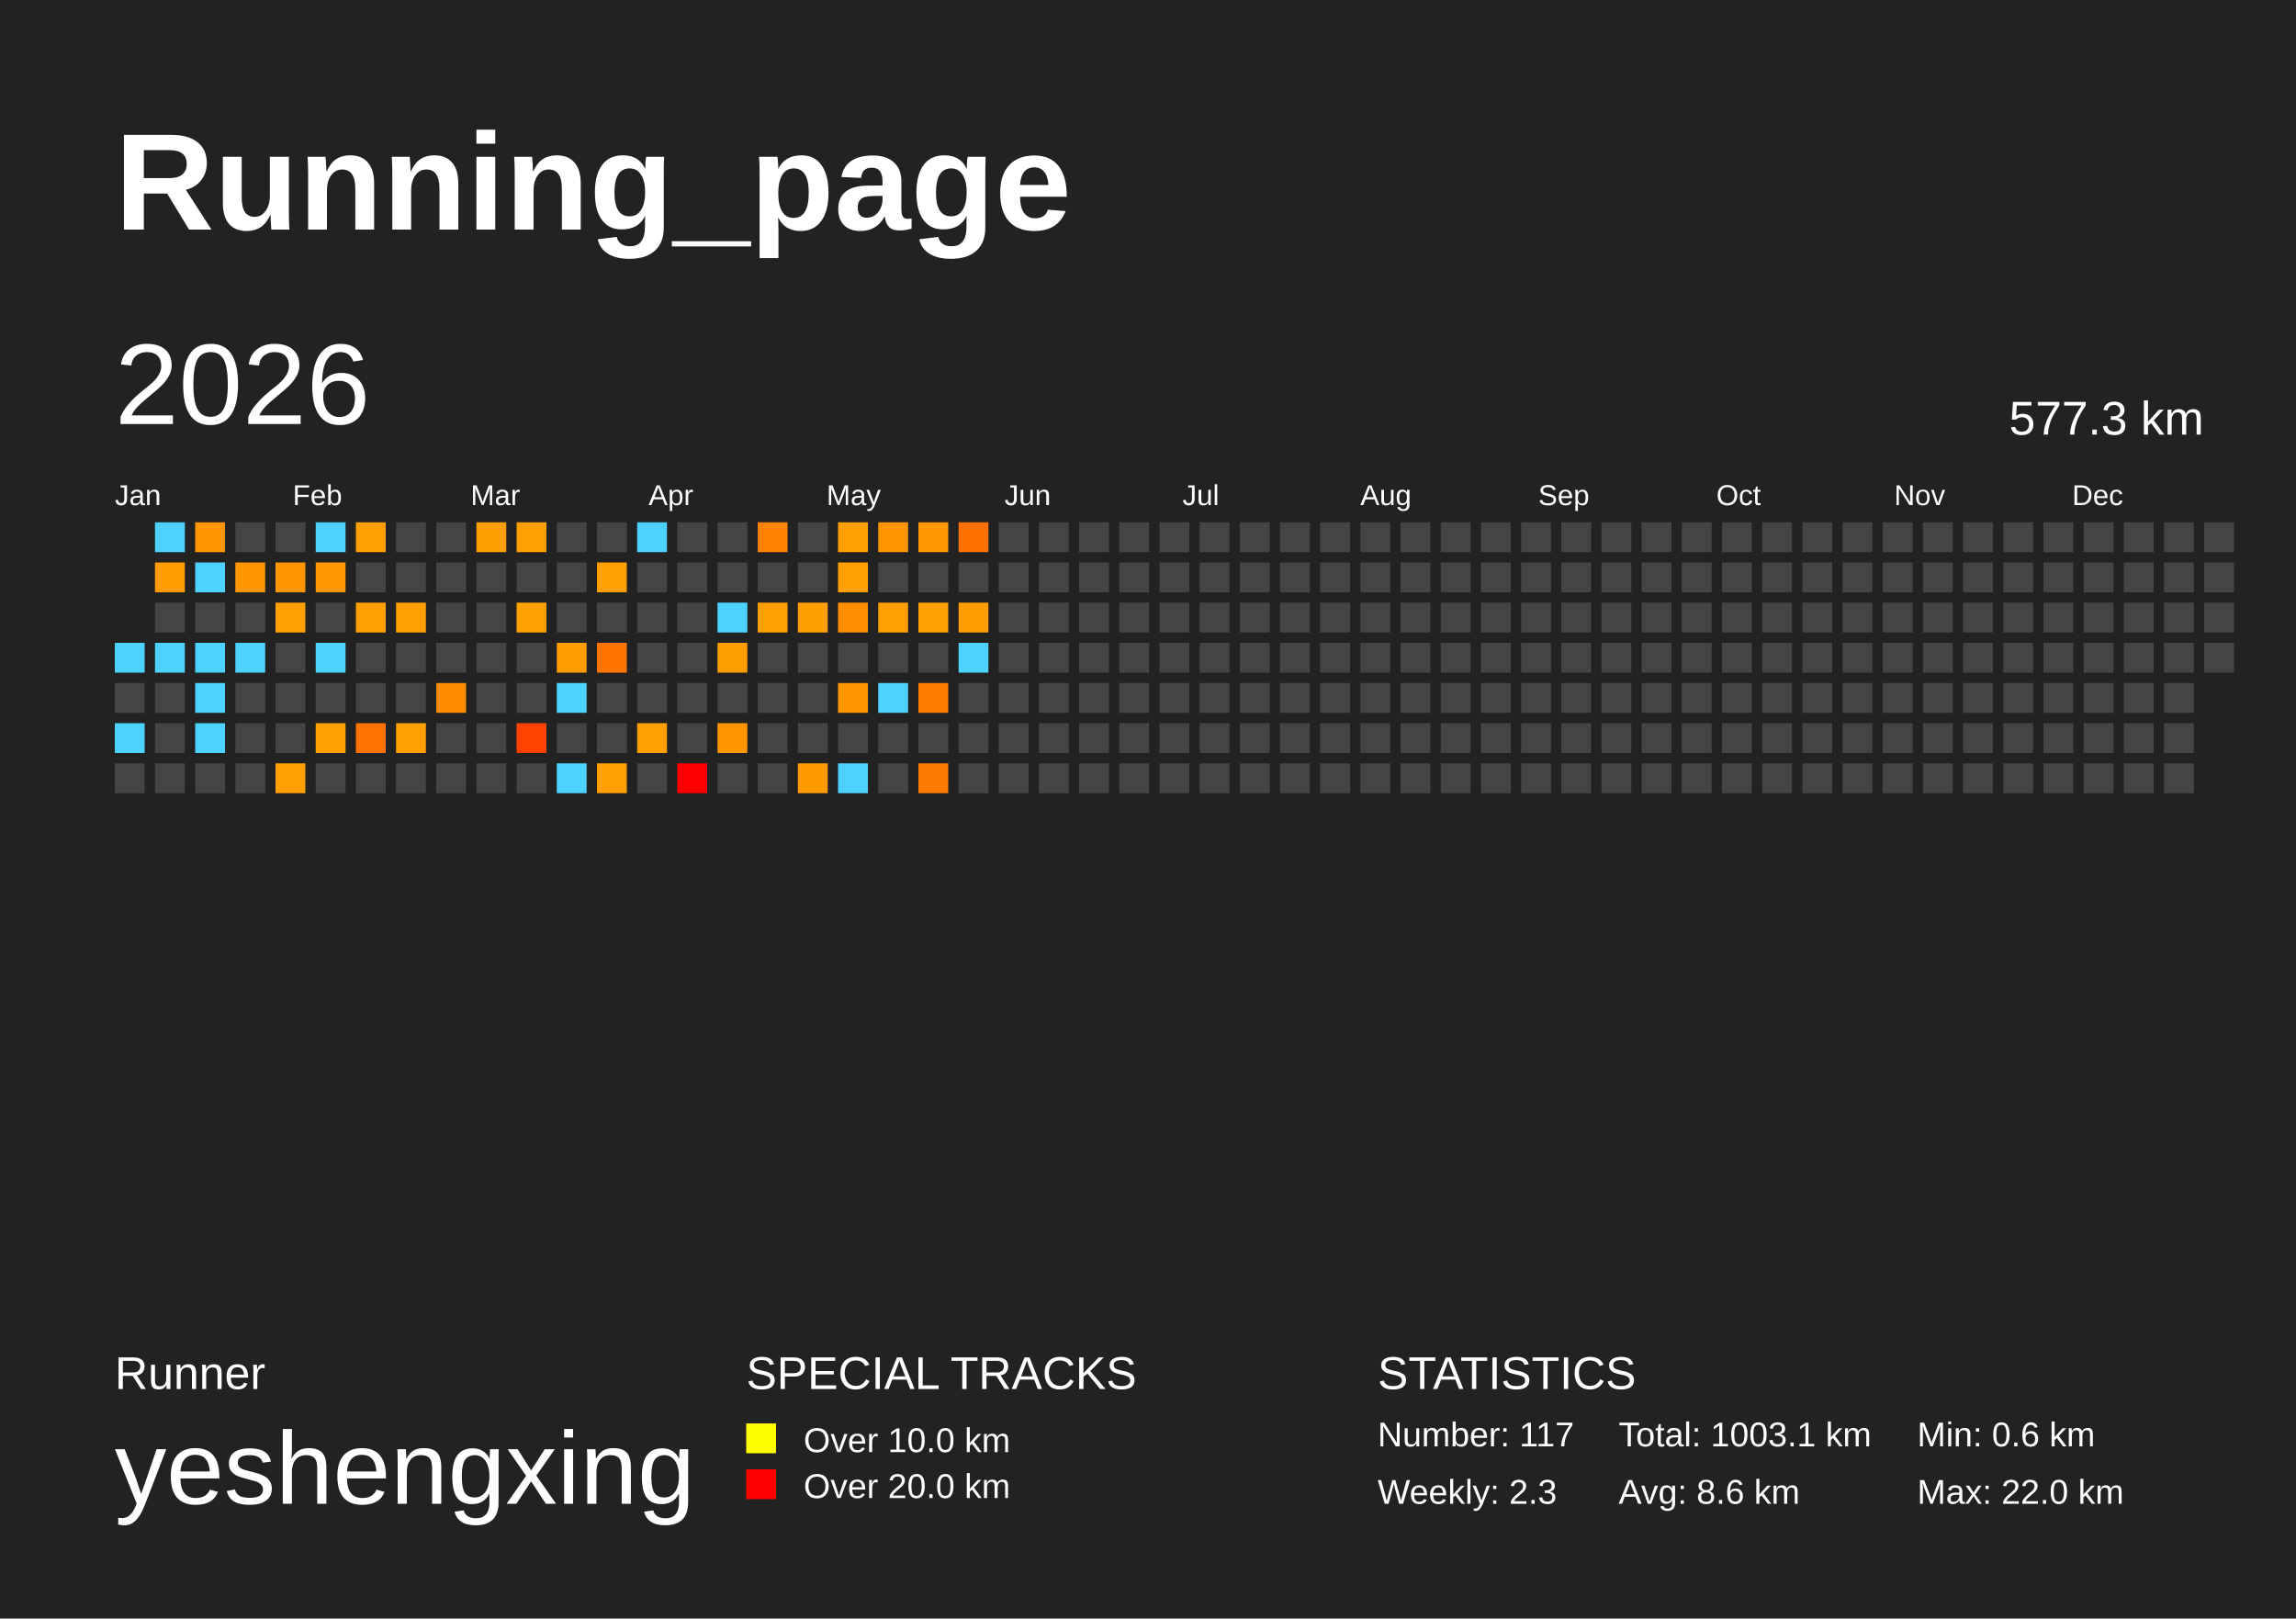
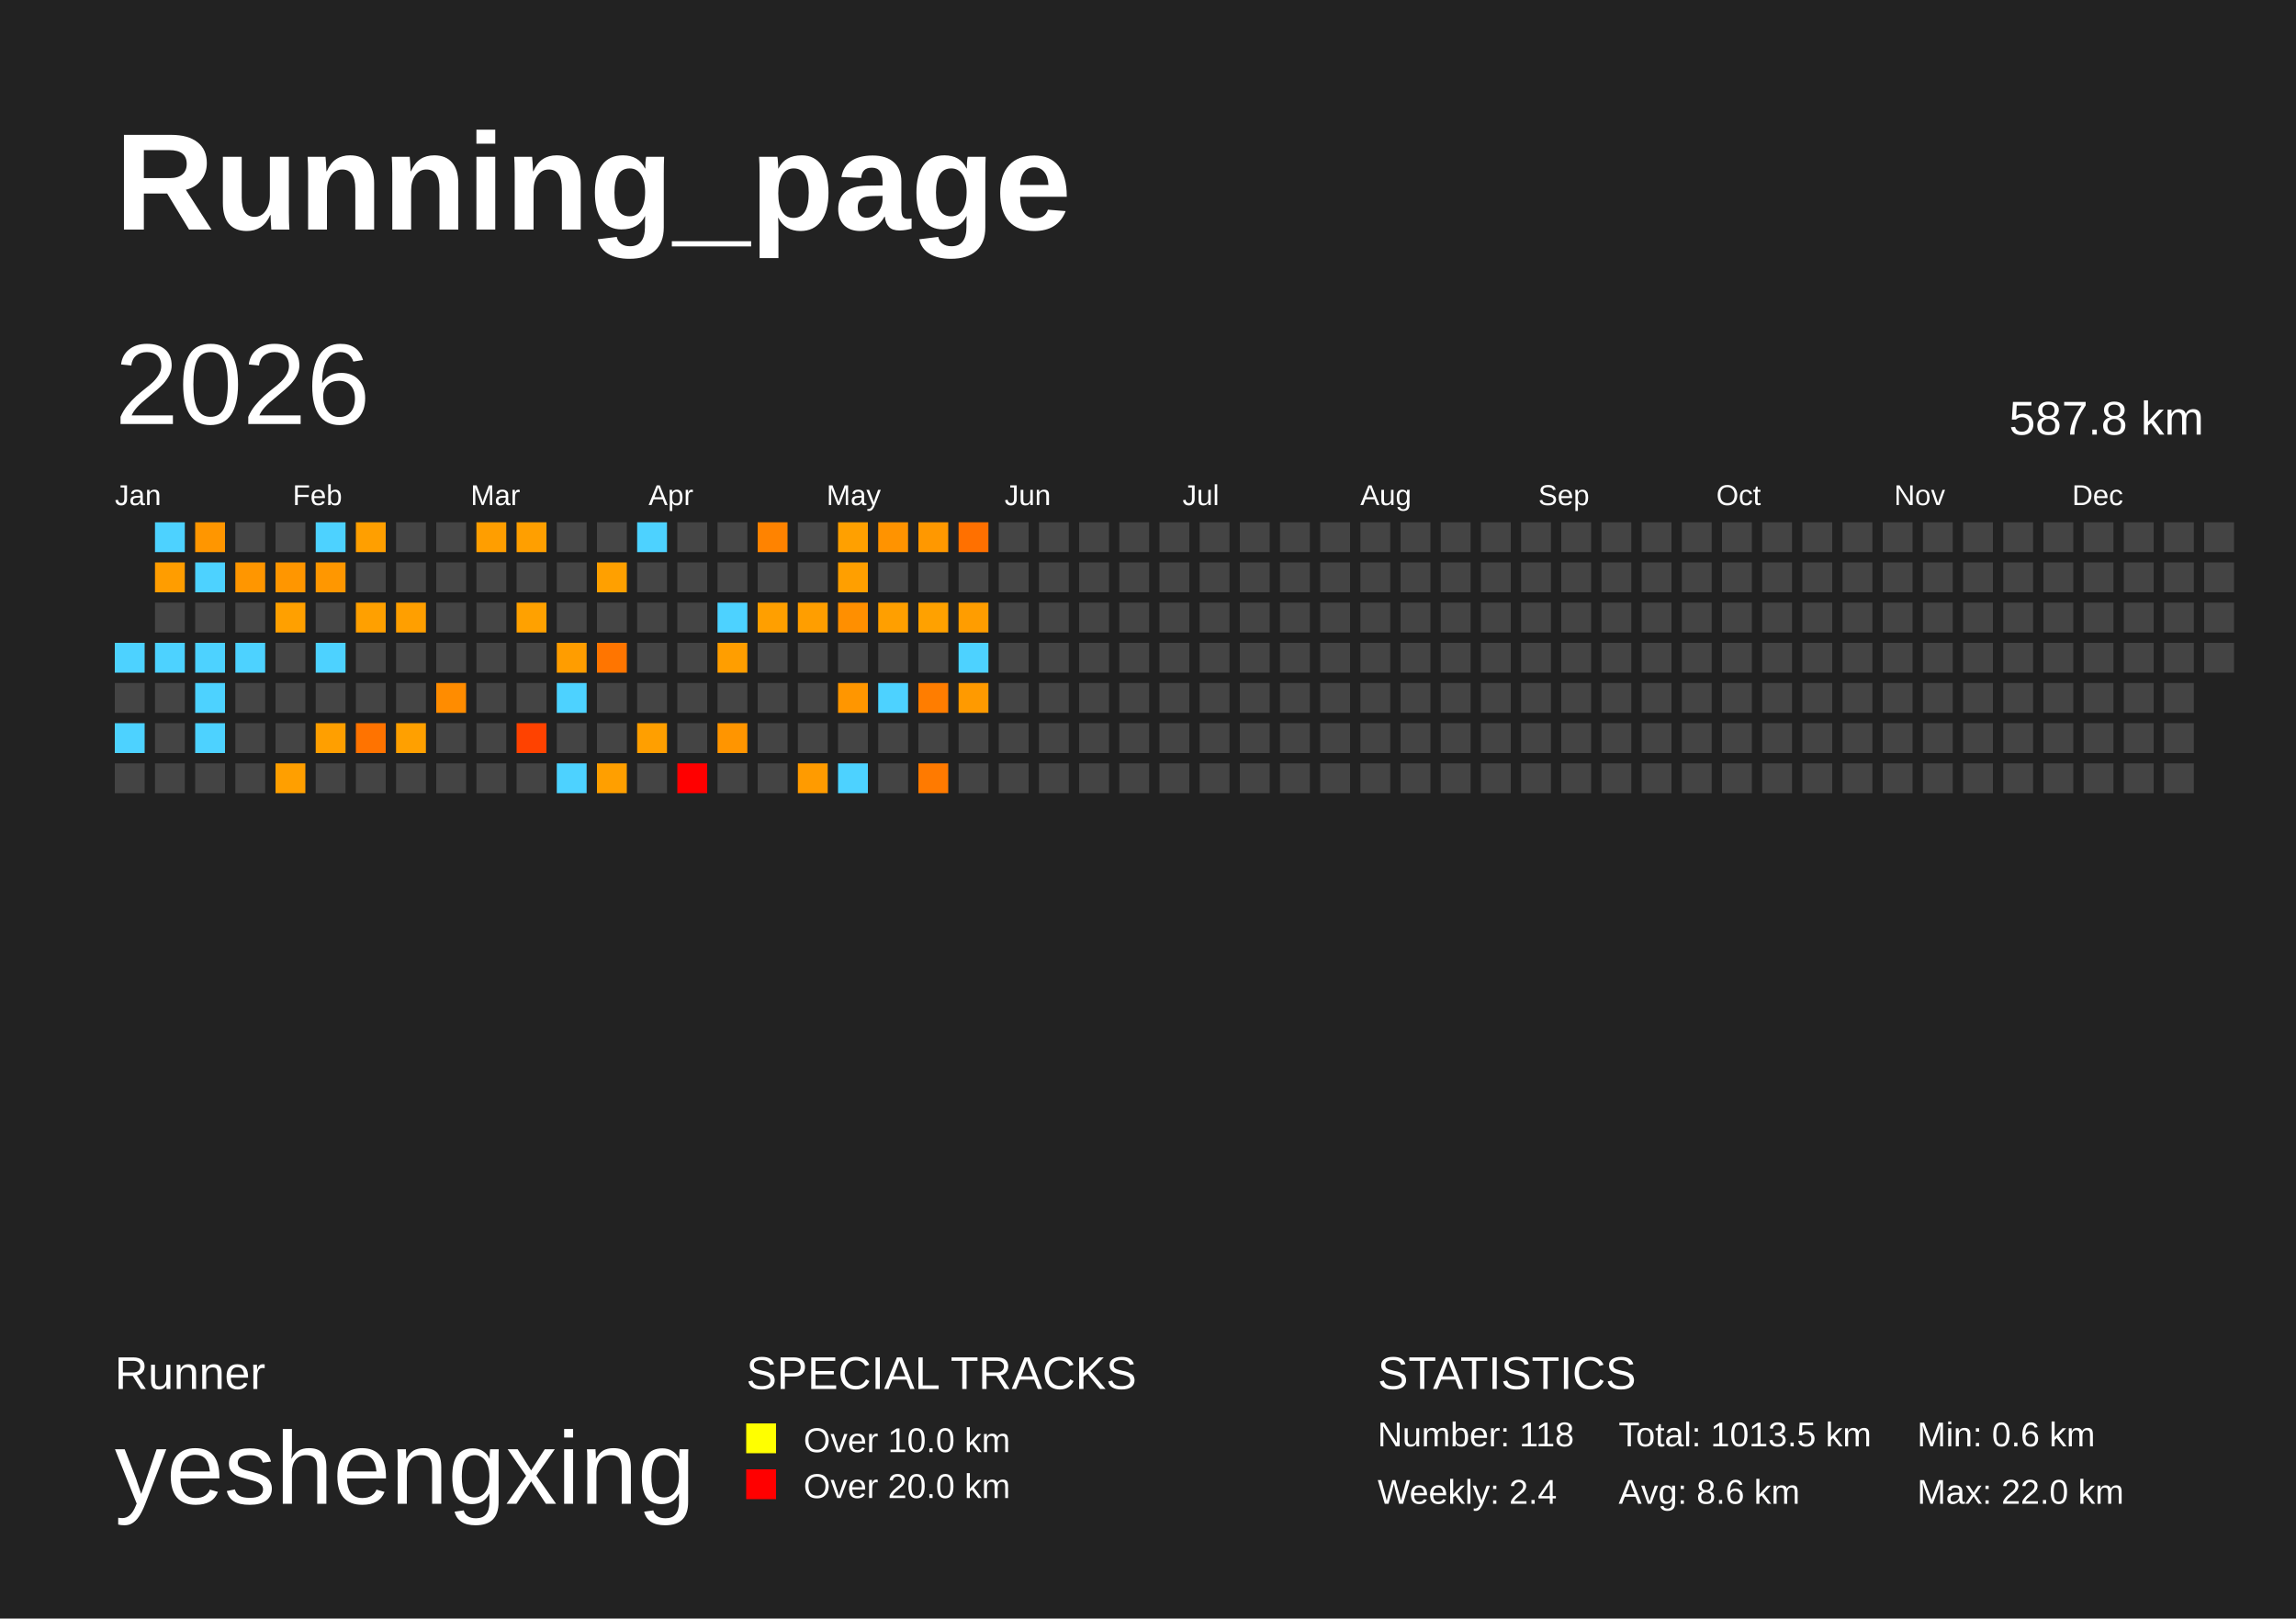
<svg xmlns="http://www.w3.org/2000/svg" baseProfile="full" height="141mm" version="1.1" viewBox="0,0,200,141" width="200mm">
  <defs />
  <rect fill="#222222" height="141" width="200" x="0" y="0" />
  <text fill="#FFFFFF" style="font-size:12px; font-family:Arial; font-weight:bold;" x="10" y="20">Running_page</text>
  <text fill="#FFFFFF" style="font-size:4px; font-family:Arial" x="10" y="121">Runner</text>
  <text fill="#FFFFFF" style="font-size:9px; font-family:Arial" x="10" y="131">yeshengxing</text>
  <text fill="#FFFFFF" style="font-size:4px; font-family:Arial" x="65" y="121">SPECIAL TRACKS</text>
  <rect fill="yellow" height="2.6" width="2.6" x="65" y="124" />
  <text fill="#FFFFFF" style="font-size:3px; font-family:Arial" x="70" y="126.5">Over 10.0 km</text>
  <rect fill="red" height="2.6" width="2.6" x="65" y="128" />
  <text fill="#FFFFFF" style="font-size:3px; font-family:Arial" x="70" y="130.5">Over 20.0 km</text>
  <text fill="#FFFFFF" style="font-size:4px; font-family:Arial" x="120" y="121">STATISTICS</text>
-   <text fill="#FFFFFF" style="font-size:3px; font-family:Arial" x="120" y="126">Number: 117</text>
-   <text fill="#FFFFFF" style="font-size:3px; font-family:Arial" x="120" y="131">Weekly: 2.3</text>
-   <text fill="#FFFFFF" style="font-size:3px; font-family:Arial" x="141" y="126">Total: 1003.1 km</text>
+   <text fill="#FFFFFF" style="font-size:3px; font-family:Arial" x="120" y="126">Number: 118</text>
+   <text fill="#FFFFFF" style="font-size:3px; font-family:Arial" x="120" y="131">Weekly: 2.4</text>
+   <text fill="#FFFFFF" style="font-size:3px; font-family:Arial" x="141" y="126">Total: 1013.5 km</text>
  <text fill="#FFFFFF" style="font-size:3px; font-family:Arial" x="141" y="131">Avg: 8.6 km</text>
  <text fill="#FFFFFF" style="font-size:3px; font-family:Arial" x="167" y="126">Min: 0.6 km</text>
  <text fill="#FFFFFF" style="font-size:3px; font-family:Arial" x="167" y="131">Max: 22.0 km</text>
  <text dominant-baseline="hanging" fill="#FFFFFF" style="font-size:10.0px; font-family:Arial;" x="10" y="30">2026</text>
-   <text dominant-baseline="hanging" fill="#FFFFFF" style="font-size:4.125px; font-family:Arial;" x="175" y="35">577.3 km</text>
+   <text dominant-baseline="hanging" fill="#FFFFFF" style="font-size:4.125px; font-family:Arial;" x="175" y="35">587.8 km</text>
  <text fill="#FFFFFF" style="font-size:2.5px; font-family:Arial" x="10.0" y="44">Jan</text>
  <text fill="#FFFFFF" style="font-size:2.5px; font-family:Arial" x="25.5" y="44">Feb</text>
  <text fill="#FFFFFF" style="font-size:2.5px; font-family:Arial" x="41.0" y="44">Mar</text>
  <text fill="#FFFFFF" style="font-size:2.5px; font-family:Arial" x="56.5" y="44">Apr</text>
  <text fill="#FFFFFF" style="font-size:2.5px; font-family:Arial" x="72.0" y="44">May</text>
  <text fill="#FFFFFF" style="font-size:2.5px; font-family:Arial" x="87.5" y="44">Jun</text>
  <text fill="#FFFFFF" style="font-size:2.5px; font-family:Arial" x="103.0" y="44">Jul</text>
  <text fill="#FFFFFF" style="font-size:2.5px; font-family:Arial" x="118.5" y="44">Aug</text>
  <text fill="#FFFFFF" style="font-size:2.5px; font-family:Arial" x="134.0" y="44">Sep</text>
  <text fill="#FFFFFF" style="font-size:2.5px; font-family:Arial" x="149.5" y="44">Oct</text>
  <text fill="#FFFFFF" style="font-size:2.5px; font-family:Arial" x="165.0" y="44">Nov</text>
  <text fill="#FFFFFF" style="font-size:2.5px; font-family:Arial" x="180.5" y="44">Dec</text>
  <rect fill="#4dd2ff" height="2.6" width="2.6" x="10.0" y="56.0" />
  <rect fill="#444444" height="2.6" width="2.6" x="10.0" y="59.5" />
  <rect fill="#4dd2ff" height="2.6" width="2.6" x="10.0" y="63.0" />
  <rect fill="#444444" height="2.6" width="2.6" x="10.0" y="66.5" />
  <rect fill="#4dd2ff" height="2.6" width="2.6" x="13.5" y="45.5" />
  <rect fill="#ff9d00" height="2.6" width="2.6" x="13.5" y="49.0" />
  <rect fill="#444444" height="2.6" width="2.6" x="13.5" y="52.5" />
  <rect fill="#4dd2ff" height="2.6" width="2.6" x="13.5" y="56.0" />
  <rect fill="#444444" height="2.6" width="2.6" x="13.5" y="59.5" />
  <rect fill="#444444" height="2.6" width="2.6" x="13.5" y="63.0" />
  <rect fill="#444444" height="2.6" width="2.6" x="13.5" y="66.5" />
  <rect fill="#ff9600" height="2.6" width="2.6" x="17.0" y="45.5" />
  <rect fill="#4dd2ff" height="2.6" width="2.6" x="17.0" y="49.0" />
  <rect fill="#444444" height="2.6" width="2.6" x="17.0" y="52.5" />
  <rect fill="#4dd2ff" height="2.6" width="2.6" x="17.0" y="56.0" />
  <rect fill="#4dd2ff" height="2.6" width="2.6" x="17.0" y="59.5" />
  <rect fill="#4dd2ff" height="2.6" width="2.6" x="17.0" y="63.0" />
  <rect fill="#444444" height="2.6" width="2.6" x="17.0" y="66.5" />
  <rect fill="#444444" height="2.6" width="2.6" x="20.5" y="45.5" />
  <rect fill="#ff9600" height="2.6" width="2.6" x="20.5" y="49.0" />
  <rect fill="#444444" height="2.6" width="2.6" x="20.5" y="52.5" />
  <rect fill="#4dd2ff" height="2.6" width="2.6" x="20.5" y="56.0" />
  <rect fill="#444444" height="2.6" width="2.6" x="20.5" y="59.5" />
  <rect fill="#444444" height="2.6" width="2.6" x="20.5" y="63.0" />
  <rect fill="#444444" height="2.6" width="2.6" x="20.5" y="66.5" />
  <rect fill="#444444" height="2.6" width="2.6" x="24.0" y="45.5" />
  <rect fill="#ff9600" height="2.6" width="2.6" x="24.0" y="49.0" />
  <rect fill="#ffa000" height="2.6" width="2.6" x="24.0" y="52.5" />
  <rect fill="#444444" height="2.6" width="2.6" x="24.0" y="56.0" />
  <rect fill="#444444" height="2.6" width="2.6" x="24.0" y="59.5" />
  <rect fill="#444444" height="2.6" width="2.6" x="24.0" y="63.0" />
  <rect fill="#ff9f00" height="2.6" width="2.6" x="24.0" y="66.5" />
  <rect fill="#4dd2ff" height="2.6" width="2.6" x="27.5" y="45.5" />
  <rect fill="#ff9700" height="2.6" width="2.6" x="27.5" y="49.0" />
  <rect fill="#444444" height="2.6" width="2.6" x="27.5" y="52.5" />
  <rect fill="#4dd2ff" height="2.6" width="2.6" x="27.5" y="56.0" />
  <rect fill="#444444" height="2.6" width="2.6" x="27.5" y="59.5" />
  <rect fill="#ff9f00" height="2.6" width="2.6" x="27.5" y="63.0" />
  <rect fill="#444444" height="2.6" width="2.6" x="27.5" y="66.5" />
  <rect fill="#ff9f00" height="2.6" width="2.6" x="31.0" y="45.5" />
  <rect fill="#444444" height="2.6" width="2.6" x="31.0" y="49.0" />
  <rect fill="#ffa000" height="2.6" width="2.6" x="31.0" y="52.5" />
  <rect fill="#444444" height="2.6" width="2.6" x="31.0" y="56.0" />
  <rect fill="#444444" height="2.6" width="2.6" x="31.0" y="59.5" />
  <rect fill="#ff7300" height="2.6" width="2.6" x="31.0" y="63.0" />
  <rect fill="#444444" height="2.6" width="2.6" x="31.0" y="66.5" />
  <rect fill="#444444" height="2.6" width="2.6" x="34.5" y="45.5" />
  <rect fill="#444444" height="2.6" width="2.6" x="34.5" y="49.0" />
  <rect fill="#ff9f00" height="2.6" width="2.6" x="34.5" y="52.5" />
  <rect fill="#444444" height="2.6" width="2.6" x="34.5" y="56.0" />
  <rect fill="#444444" height="2.6" width="2.6" x="34.5" y="59.5" />
  <rect fill="#ffa000" height="2.6" width="2.6" x="34.5" y="63.0" />
  <rect fill="#444444" height="2.6" width="2.6" x="34.5" y="66.5" />
  <rect fill="#444444" height="2.6" width="2.6" x="38.0" y="45.5" />
  <rect fill="#444444" height="2.6" width="2.6" x="38.0" y="49.0" />
  <rect fill="#444444" height="2.6" width="2.6" x="38.0" y="52.5" />
  <rect fill="#444444" height="2.6" width="2.6" x="38.0" y="56.0" />
  <rect fill="#ff8c00" height="2.6" width="2.6" x="38.0" y="59.5" />
  <rect fill="#444444" height="2.6" width="2.6" x="38.0" y="63.0" />
  <rect fill="#444444" height="2.6" width="2.6" x="38.0" y="66.5" />
  <rect fill="#ff9e00" height="2.6" width="2.6" x="41.5" y="45.5" />
  <rect fill="#444444" height="2.6" width="2.6" x="41.5" y="49.0" />
  <rect fill="#444444" height="2.6" width="2.6" x="41.5" y="52.5" />
  <rect fill="#444444" height="2.6" width="2.6" x="41.5" y="56.0" />
  <rect fill="#444444" height="2.6" width="2.6" x="41.5" y="59.5" />
  <rect fill="#444444" height="2.6" width="2.6" x="41.5" y="63.0" />
  <rect fill="#444444" height="2.6" width="2.6" x="41.5" y="66.5" />
  <rect fill="#ff9f00" height="2.6" width="2.6" x="45.0" y="45.5" />
  <rect fill="#444444" height="2.6" width="2.6" x="45.0" y="49.0" />
  <rect fill="#ffa100" height="2.6" width="2.6" x="45.0" y="52.5" />
  <rect fill="#444444" height="2.6" width="2.6" x="45.0" y="56.0" />
  <rect fill="#444444" height="2.6" width="2.6" x="45.0" y="59.5" />
  <rect fill="#ff4200" height="2.6" width="2.6" x="45.0" y="63.0" />
  <rect fill="#444444" height="2.6" width="2.6" x="45.0" y="66.5" />
  <rect fill="#444444" height="2.6" width="2.6" x="48.5" y="45.5" />
  <rect fill="#444444" height="2.6" width="2.6" x="48.5" y="49.0" />
  <rect fill="#444444" height="2.6" width="2.6" x="48.5" y="52.5" />
  <rect fill="#ff9d00" height="2.6" width="2.6" x="48.5" y="56.0" />
  <rect fill="#4dd2ff" height="2.6" width="2.6" x="48.5" y="59.5" />
  <rect fill="#444444" height="2.6" width="2.6" x="48.5" y="63.0" />
  <rect fill="#4dd2ff" height="2.6" width="2.6" x="48.5" y="66.5" />
  <rect fill="#444444" height="2.6" width="2.6" x="52.0" y="45.5" />
  <rect fill="#ffa000" height="2.6" width="2.6" x="52.0" y="49.0" />
  <rect fill="#444444" height="2.6" width="2.6" x="52.0" y="52.5" />
  <rect fill="#ff7500" height="2.6" width="2.6" x="52.0" y="56.0" />
  <rect fill="#444444" height="2.6" width="2.6" x="52.0" y="59.5" />
  <rect fill="#444444" height="2.6" width="2.6" x="52.0" y="63.0" />
  <rect fill="#ff9f00" height="2.6" width="2.6" x="52.0" y="66.5" />
  <rect fill="#4dd2ff" height="2.6" width="2.6" x="55.5" y="45.5" />
  <rect fill="#444444" height="2.6" width="2.6" x="55.5" y="49.0" />
  <rect fill="#444444" height="2.6" width="2.6" x="55.5" y="52.5" />
  <rect fill="#444444" height="2.6" width="2.6" x="55.5" y="56.0" />
  <rect fill="#444444" height="2.6" width="2.6" x="55.5" y="59.5" />
  <rect fill="#ff9f00" height="2.6" width="2.6" x="55.5" y="63.0" />
  <rect fill="#444444" height="2.6" width="2.6" x="55.5" y="66.5" />
  <rect fill="#444444" height="2.6" width="2.6" x="59.0" y="45.5" />
  <rect fill="#444444" height="2.6" width="2.6" x="59.0" y="49.0" />
  <rect fill="#444444" height="2.6" width="2.6" x="59.0" y="52.5" />
  <rect fill="#444444" height="2.6" width="2.6" x="59.0" y="56.0" />
  <rect fill="#444444" height="2.6" width="2.6" x="59.0" y="59.5" />
  <rect fill="#444444" height="2.6" width="2.6" x="59.0" y="63.0" />
  <rect fill="red" height="2.6" width="2.6" x="59.0" y="66.5" />
  <rect fill="#444444" height="2.6" width="2.6" x="62.5" y="45.5" />
  <rect fill="#444444" height="2.6" width="2.6" x="62.5" y="49.0" />
  <rect fill="#4dd2ff" height="2.6" width="2.6" x="62.5" y="52.5" />
  <rect fill="#ff9e00" height="2.6" width="2.6" x="62.5" y="56.0" />
  <rect fill="#444444" height="2.6" width="2.6" x="62.5" y="59.5" />
  <rect fill="#ff9500" height="2.6" width="2.6" x="62.5" y="63.0" />
  <rect fill="#444444" height="2.6" width="2.6" x="62.5" y="66.5" />
  <rect fill="#ff8300" height="2.6" width="2.6" x="66.0" y="45.5" />
  <rect fill="#444444" height="2.6" width="2.6" x="66.0" y="49.0" />
  <rect fill="#ff9f00" height="2.6" width="2.6" x="66.0" y="52.5" />
  <rect fill="#444444" height="2.6" width="2.6" x="66.0" y="56.0" />
  <rect fill="#444444" height="2.6" width="2.6" x="66.0" y="59.5" />
  <rect fill="#444444" height="2.6" width="2.6" x="66.0" y="63.0" />
  <rect fill="#444444" height="2.6" width="2.6" x="66.0" y="66.5" />
  <rect fill="#444444" height="2.6" width="2.6" x="69.5" y="45.5" />
  <rect fill="#444444" height="2.6" width="2.6" x="69.5" y="49.0" />
  <rect fill="#ff9e00" height="2.6" width="2.6" x="69.5" y="52.5" />
  <rect fill="#444444" height="2.6" width="2.6" x="69.5" y="56.0" />
  <rect fill="#444444" height="2.6" width="2.6" x="69.5" y="59.5" />
  <rect fill="#444444" height="2.6" width="2.6" x="69.5" y="63.0" />
  <rect fill="#ff9b00" height="2.6" width="2.6" x="69.5" y="66.5" />
  <rect fill="#ffa000" height="2.6" width="2.6" x="73.0" y="45.5" />
  <rect fill="#ff9f00" height="2.6" width="2.6" x="73.0" y="49.0" />
  <rect fill="#ff8f00" height="2.6" width="2.6" x="73.0" y="52.5" />
  <rect fill="#444444" height="2.6" width="2.6" x="73.0" y="56.0" />
  <rect fill="#ff9600" height="2.6" width="2.6" x="73.0" y="59.5" />
  <rect fill="#444444" height="2.6" width="2.6" x="73.0" y="63.0" />
  <rect fill="#4dd2ff" height="2.6" width="2.6" x="73.0" y="66.5" />
  <rect fill="#ff9300" height="2.6" width="2.6" x="76.5" y="45.5" />
  <rect fill="#444444" height="2.6" width="2.6" x="76.5" y="49.0" />
  <rect fill="#ff9f00" height="2.6" width="2.6" x="76.5" y="52.5" />
  <rect fill="#444444" height="2.6" width="2.6" x="76.5" y="56.0" />
  <rect fill="#4dd2ff" height="2.6" width="2.6" x="76.5" y="59.5" />
  <rect fill="#444444" height="2.6" width="2.6" x="76.5" y="63.0" />
  <rect fill="#444444" height="2.6" width="2.6" x="76.5" y="66.5" />
  <rect fill="#ff9800" height="2.6" width="2.6" x="80.0" y="45.5" />
  <rect fill="#444444" height="2.6" width="2.6" x="80.0" y="49.0" />
  <rect fill="#ffa100" height="2.6" width="2.6" x="80.0" y="52.5" />
  <rect fill="#444444" height="2.6" width="2.6" x="80.0" y="56.0" />
  <rect fill="#ff7d00" height="2.6" width="2.6" x="80.0" y="59.5" />
  <rect fill="#444444" height="2.6" width="2.6" x="80.0" y="63.0" />
  <rect fill="#ff7a00" height="2.6" width="2.6" x="80.0" y="66.5" />
  <rect fill="#ff7000" height="2.6" width="2.6" x="83.5" y="45.5" />
  <rect fill="#444444" height="2.6" width="2.6" x="83.5" y="49.0" />
  <rect fill="#ff9d00" height="2.6" width="2.6" x="83.5" y="52.5" />
  <rect fill="#4dd2ff" height="2.6" width="2.6" x="83.5" y="56.0" />
-   <rect fill="#444444" height="2.6" width="2.6" x="83.5" y="59.5" />
+   <rect fill="#ff9a00" height="2.6" width="2.6" x="83.5" y="59.5" />
  <rect fill="#444444" height="2.6" width="2.6" x="83.5" y="63.0" />
  <rect fill="#444444" height="2.6" width="2.6" x="83.5" y="66.5" />
  <rect fill="#444444" height="2.6" width="2.6" x="87.0" y="45.5" />
  <rect fill="#444444" height="2.6" width="2.6" x="87.0" y="49.0" />
  <rect fill="#444444" height="2.6" width="2.6" x="87.0" y="52.5" />
  <rect fill="#444444" height="2.6" width="2.6" x="87.0" y="56.0" />
  <rect fill="#444444" height="2.6" width="2.6" x="87.0" y="59.5" />
  <rect fill="#444444" height="2.6" width="2.6" x="87.0" y="63.0" />
  <rect fill="#444444" height="2.6" width="2.6" x="87.0" y="66.5" />
  <rect fill="#444444" height="2.6" width="2.6" x="90.5" y="45.5" />
  <rect fill="#444444" height="2.6" width="2.6" x="90.5" y="49.0" />
  <rect fill="#444444" height="2.6" width="2.6" x="90.5" y="52.5" />
  <rect fill="#444444" height="2.6" width="2.6" x="90.5" y="56.0" />
  <rect fill="#444444" height="2.6" width="2.6" x="90.5" y="59.5" />
  <rect fill="#444444" height="2.6" width="2.6" x="90.5" y="63.0" />
  <rect fill="#444444" height="2.6" width="2.6" x="90.5" y="66.5" />
  <rect fill="#444444" height="2.6" width="2.6" x="94.0" y="45.5" />
  <rect fill="#444444" height="2.6" width="2.6" x="94.0" y="49.0" />
  <rect fill="#444444" height="2.6" width="2.6" x="94.0" y="52.5" />
  <rect fill="#444444" height="2.6" width="2.6" x="94.0" y="56.0" />
  <rect fill="#444444" height="2.6" width="2.6" x="94.0" y="59.5" />
  <rect fill="#444444" height="2.6" width="2.6" x="94.0" y="63.0" />
  <rect fill="#444444" height="2.6" width="2.6" x="94.0" y="66.5" />
  <rect fill="#444444" height="2.6" width="2.6" x="97.5" y="45.5" />
  <rect fill="#444444" height="2.6" width="2.6" x="97.5" y="49.0" />
  <rect fill="#444444" height="2.6" width="2.6" x="97.5" y="52.5" />
  <rect fill="#444444" height="2.6" width="2.6" x="97.5" y="56.0" />
  <rect fill="#444444" height="2.6" width="2.6" x="97.5" y="59.5" />
  <rect fill="#444444" height="2.6" width="2.6" x="97.5" y="63.0" />
  <rect fill="#444444" height="2.6" width="2.6" x="97.5" y="66.5" />
  <rect fill="#444444" height="2.6" width="2.6" x="101.0" y="45.5" />
  <rect fill="#444444" height="2.6" width="2.6" x="101.0" y="49.0" />
  <rect fill="#444444" height="2.6" width="2.6" x="101.0" y="52.5" />
  <rect fill="#444444" height="2.6" width="2.6" x="101.0" y="56.0" />
  <rect fill="#444444" height="2.6" width="2.6" x="101.0" y="59.5" />
  <rect fill="#444444" height="2.6" width="2.6" x="101.0" y="63.0" />
  <rect fill="#444444" height="2.6" width="2.6" x="101.0" y="66.5" />
  <rect fill="#444444" height="2.6" width="2.6" x="104.5" y="45.5" />
  <rect fill="#444444" height="2.6" width="2.6" x="104.5" y="49.0" />
  <rect fill="#444444" height="2.6" width="2.6" x="104.5" y="52.5" />
  <rect fill="#444444" height="2.6" width="2.6" x="104.5" y="56.0" />
  <rect fill="#444444" height="2.6" width="2.6" x="104.5" y="59.5" />
  <rect fill="#444444" height="2.6" width="2.6" x="104.5" y="63.0" />
  <rect fill="#444444" height="2.6" width="2.6" x="104.5" y="66.5" />
  <rect fill="#444444" height="2.6" width="2.6" x="108.0" y="45.5" />
  <rect fill="#444444" height="2.6" width="2.6" x="108.0" y="49.0" />
  <rect fill="#444444" height="2.6" width="2.6" x="108.0" y="52.5" />
  <rect fill="#444444" height="2.6" width="2.6" x="108.0" y="56.0" />
  <rect fill="#444444" height="2.6" width="2.6" x="108.0" y="59.5" />
  <rect fill="#444444" height="2.6" width="2.6" x="108.0" y="63.0" />
  <rect fill="#444444" height="2.6" width="2.6" x="108.0" y="66.5" />
  <rect fill="#444444" height="2.6" width="2.6" x="111.5" y="45.5" />
  <rect fill="#444444" height="2.6" width="2.6" x="111.5" y="49.0" />
  <rect fill="#444444" height="2.6" width="2.6" x="111.5" y="52.5" />
  <rect fill="#444444" height="2.6" width="2.6" x="111.5" y="56.0" />
  <rect fill="#444444" height="2.6" width="2.6" x="111.5" y="59.5" />
  <rect fill="#444444" height="2.6" width="2.6" x="111.5" y="63.0" />
  <rect fill="#444444" height="2.6" width="2.6" x="111.5" y="66.5" />
  <rect fill="#444444" height="2.6" width="2.6" x="115.0" y="45.5" />
  <rect fill="#444444" height="2.6" width="2.6" x="115.0" y="49.0" />
  <rect fill="#444444" height="2.6" width="2.6" x="115.0" y="52.5" />
  <rect fill="#444444" height="2.6" width="2.6" x="115.0" y="56.0" />
  <rect fill="#444444" height="2.6" width="2.6" x="115.0" y="59.5" />
  <rect fill="#444444" height="2.6" width="2.6" x="115.0" y="63.0" />
  <rect fill="#444444" height="2.6" width="2.6" x="115.0" y="66.5" />
  <rect fill="#444444" height="2.6" width="2.6" x="118.5" y="45.5" />
  <rect fill="#444444" height="2.6" width="2.6" x="118.5" y="49.0" />
  <rect fill="#444444" height="2.6" width="2.6" x="118.5" y="52.5" />
  <rect fill="#444444" height="2.6" width="2.6" x="118.5" y="56.0" />
  <rect fill="#444444" height="2.6" width="2.6" x="118.5" y="59.5" />
  <rect fill="#444444" height="2.6" width="2.6" x="118.5" y="63.0" />
  <rect fill="#444444" height="2.6" width="2.6" x="118.5" y="66.5" />
  <rect fill="#444444" height="2.6" width="2.6" x="122.0" y="45.5" />
  <rect fill="#444444" height="2.6" width="2.6" x="122.0" y="49.0" />
  <rect fill="#444444" height="2.6" width="2.6" x="122.0" y="52.5" />
  <rect fill="#444444" height="2.6" width="2.6" x="122.0" y="56.0" />
  <rect fill="#444444" height="2.6" width="2.6" x="122.0" y="59.5" />
  <rect fill="#444444" height="2.6" width="2.6" x="122.0" y="63.0" />
  <rect fill="#444444" height="2.6" width="2.6" x="122.0" y="66.5" />
  <rect fill="#444444" height="2.6" width="2.6" x="125.5" y="45.5" />
  <rect fill="#444444" height="2.6" width="2.6" x="125.5" y="49.0" />
  <rect fill="#444444" height="2.6" width="2.6" x="125.5" y="52.5" />
  <rect fill="#444444" height="2.6" width="2.6" x="125.5" y="56.0" />
  <rect fill="#444444" height="2.6" width="2.6" x="125.5" y="59.5" />
  <rect fill="#444444" height="2.6" width="2.6" x="125.5" y="63.0" />
  <rect fill="#444444" height="2.6" width="2.6" x="125.5" y="66.5" />
  <rect fill="#444444" height="2.6" width="2.6" x="129.0" y="45.5" />
  <rect fill="#444444" height="2.6" width="2.6" x="129.0" y="49.0" />
  <rect fill="#444444" height="2.6" width="2.6" x="129.0" y="52.5" />
  <rect fill="#444444" height="2.6" width="2.6" x="129.0" y="56.0" />
  <rect fill="#444444" height="2.6" width="2.6" x="129.0" y="59.5" />
  <rect fill="#444444" height="2.6" width="2.6" x="129.0" y="63.0" />
  <rect fill="#444444" height="2.6" width="2.6" x="129.0" y="66.5" />
  <rect fill="#444444" height="2.6" width="2.6" x="132.5" y="45.5" />
  <rect fill="#444444" height="2.6" width="2.6" x="132.5" y="49.0" />
  <rect fill="#444444" height="2.6" width="2.6" x="132.5" y="52.5" />
  <rect fill="#444444" height="2.6" width="2.6" x="132.5" y="56.0" />
  <rect fill="#444444" height="2.6" width="2.6" x="132.5" y="59.5" />
  <rect fill="#444444" height="2.6" width="2.6" x="132.5" y="63.0" />
  <rect fill="#444444" height="2.6" width="2.6" x="132.5" y="66.5" />
  <rect fill="#444444" height="2.6" width="2.6" x="136.0" y="45.5" />
  <rect fill="#444444" height="2.6" width="2.6" x="136.0" y="49.0" />
  <rect fill="#444444" height="2.6" width="2.6" x="136.0" y="52.5" />
  <rect fill="#444444" height="2.6" width="2.6" x="136.0" y="56.0" />
  <rect fill="#444444" height="2.6" width="2.6" x="136.0" y="59.5" />
  <rect fill="#444444" height="2.6" width="2.6" x="136.0" y="63.0" />
  <rect fill="#444444" height="2.6" width="2.6" x="136.0" y="66.5" />
  <rect fill="#444444" height="2.6" width="2.6" x="139.5" y="45.5" />
  <rect fill="#444444" height="2.6" width="2.6" x="139.5" y="49.0" />
  <rect fill="#444444" height="2.6" width="2.6" x="139.5" y="52.5" />
  <rect fill="#444444" height="2.6" width="2.6" x="139.5" y="56.0" />
  <rect fill="#444444" height="2.6" width="2.6" x="139.5" y="59.5" />
  <rect fill="#444444" height="2.6" width="2.6" x="139.5" y="63.0" />
  <rect fill="#444444" height="2.6" width="2.6" x="139.5" y="66.5" />
  <rect fill="#444444" height="2.6" width="2.6" x="143.0" y="45.5" />
  <rect fill="#444444" height="2.6" width="2.6" x="143.0" y="49.0" />
  <rect fill="#444444" height="2.6" width="2.6" x="143.0" y="52.5" />
  <rect fill="#444444" height="2.6" width="2.6" x="143.0" y="56.0" />
  <rect fill="#444444" height="2.6" width="2.6" x="143.0" y="59.5" />
  <rect fill="#444444" height="2.6" width="2.6" x="143.0" y="63.0" />
  <rect fill="#444444" height="2.6" width="2.6" x="143.0" y="66.5" />
  <rect fill="#444444" height="2.6" width="2.6" x="146.5" y="45.5" />
  <rect fill="#444444" height="2.6" width="2.6" x="146.5" y="49.0" />
  <rect fill="#444444" height="2.6" width="2.6" x="146.5" y="52.5" />
  <rect fill="#444444" height="2.6" width="2.6" x="146.5" y="56.0" />
  <rect fill="#444444" height="2.6" width="2.6" x="146.5" y="59.5" />
  <rect fill="#444444" height="2.6" width="2.6" x="146.5" y="63.0" />
  <rect fill="#444444" height="2.6" width="2.6" x="146.5" y="66.5" />
  <rect fill="#444444" height="2.6" width="2.6" x="150.0" y="45.5" />
  <rect fill="#444444" height="2.6" width="2.6" x="150.0" y="49.0" />
  <rect fill="#444444" height="2.6" width="2.6" x="150.0" y="52.5" />
  <rect fill="#444444" height="2.6" width="2.6" x="150.0" y="56.0" />
  <rect fill="#444444" height="2.6" width="2.6" x="150.0" y="59.5" />
  <rect fill="#444444" height="2.6" width="2.6" x="150.0" y="63.0" />
  <rect fill="#444444" height="2.6" width="2.6" x="150.0" y="66.5" />
  <rect fill="#444444" height="2.6" width="2.6" x="153.5" y="45.5" />
  <rect fill="#444444" height="2.6" width="2.6" x="153.5" y="49.0" />
  <rect fill="#444444" height="2.6" width="2.6" x="153.5" y="52.5" />
  <rect fill="#444444" height="2.6" width="2.6" x="153.5" y="56.0" />
  <rect fill="#444444" height="2.6" width="2.6" x="153.5" y="59.5" />
  <rect fill="#444444" height="2.6" width="2.6" x="153.5" y="63.0" />
  <rect fill="#444444" height="2.6" width="2.6" x="153.5" y="66.5" />
  <rect fill="#444444" height="2.6" width="2.6" x="157.0" y="45.5" />
  <rect fill="#444444" height="2.6" width="2.6" x="157.0" y="49.0" />
  <rect fill="#444444" height="2.6" width="2.6" x="157.0" y="52.5" />
  <rect fill="#444444" height="2.6" width="2.6" x="157.0" y="56.0" />
  <rect fill="#444444" height="2.6" width="2.6" x="157.0" y="59.5" />
  <rect fill="#444444" height="2.6" width="2.6" x="157.0" y="63.0" />
  <rect fill="#444444" height="2.6" width="2.6" x="157.0" y="66.5" />
  <rect fill="#444444" height="2.6" width="2.6" x="160.5" y="45.5" />
  <rect fill="#444444" height="2.6" width="2.6" x="160.5" y="49.0" />
  <rect fill="#444444" height="2.6" width="2.6" x="160.5" y="52.5" />
  <rect fill="#444444" height="2.6" width="2.6" x="160.5" y="56.0" />
  <rect fill="#444444" height="2.6" width="2.6" x="160.5" y="59.5" />
  <rect fill="#444444" height="2.6" width="2.6" x="160.5" y="63.0" />
  <rect fill="#444444" height="2.6" width="2.6" x="160.5" y="66.5" />
  <rect fill="#444444" height="2.6" width="2.6" x="164.0" y="45.5" />
  <rect fill="#444444" height="2.6" width="2.6" x="164.0" y="49.0" />
  <rect fill="#444444" height="2.6" width="2.6" x="164.0" y="52.5" />
  <rect fill="#444444" height="2.6" width="2.6" x="164.0" y="56.0" />
  <rect fill="#444444" height="2.6" width="2.6" x="164.0" y="59.5" />
  <rect fill="#444444" height="2.6" width="2.6" x="164.0" y="63.0" />
  <rect fill="#444444" height="2.6" width="2.6" x="164.0" y="66.5" />
  <rect fill="#444444" height="2.6" width="2.6" x="167.5" y="45.5" />
  <rect fill="#444444" height="2.6" width="2.6" x="167.5" y="49.0" />
  <rect fill="#444444" height="2.6" width="2.6" x="167.5" y="52.5" />
  <rect fill="#444444" height="2.6" width="2.6" x="167.5" y="56.0" />
  <rect fill="#444444" height="2.6" width="2.6" x="167.5" y="59.5" />
  <rect fill="#444444" height="2.6" width="2.6" x="167.5" y="63.0" />
  <rect fill="#444444" height="2.6" width="2.6" x="167.5" y="66.5" />
  <rect fill="#444444" height="2.6" width="2.6" x="171.0" y="45.5" />
  <rect fill="#444444" height="2.6" width="2.6" x="171.0" y="49.0" />
  <rect fill="#444444" height="2.6" width="2.6" x="171.0" y="52.5" />
  <rect fill="#444444" height="2.6" width="2.6" x="171.0" y="56.0" />
  <rect fill="#444444" height="2.6" width="2.6" x="171.0" y="59.5" />
  <rect fill="#444444" height="2.6" width="2.6" x="171.0" y="63.0" />
  <rect fill="#444444" height="2.6" width="2.6" x="171.0" y="66.5" />
  <rect fill="#444444" height="2.6" width="2.6" x="174.5" y="45.5" />
  <rect fill="#444444" height="2.6" width="2.6" x="174.5" y="49.0" />
  <rect fill="#444444" height="2.6" width="2.6" x="174.5" y="52.5" />
  <rect fill="#444444" height="2.6" width="2.6" x="174.5" y="56.0" />
  <rect fill="#444444" height="2.6" width="2.6" x="174.5" y="59.5" />
  <rect fill="#444444" height="2.6" width="2.6" x="174.5" y="63.0" />
  <rect fill="#444444" height="2.6" width="2.6" x="174.5" y="66.5" />
  <rect fill="#444444" height="2.6" width="2.6" x="178.0" y="45.5" />
  <rect fill="#444444" height="2.6" width="2.6" x="178.0" y="49.0" />
  <rect fill="#444444" height="2.6" width="2.6" x="178.0" y="52.5" />
  <rect fill="#444444" height="2.6" width="2.6" x="178.0" y="56.0" />
  <rect fill="#444444" height="2.6" width="2.6" x="178.0" y="59.5" />
  <rect fill="#444444" height="2.6" width="2.6" x="178.0" y="63.0" />
  <rect fill="#444444" height="2.6" width="2.6" x="178.0" y="66.5" />
  <rect fill="#444444" height="2.6" width="2.6" x="181.5" y="45.5" />
  <rect fill="#444444" height="2.6" width="2.6" x="181.5" y="49.0" />
  <rect fill="#444444" height="2.6" width="2.6" x="181.5" y="52.5" />
  <rect fill="#444444" height="2.6" width="2.6" x="181.5" y="56.0" />
  <rect fill="#444444" height="2.6" width="2.6" x="181.5" y="59.5" />
  <rect fill="#444444" height="2.6" width="2.6" x="181.5" y="63.0" />
  <rect fill="#444444" height="2.6" width="2.6" x="181.5" y="66.5" />
  <rect fill="#444444" height="2.6" width="2.6" x="185.0" y="45.5" />
  <rect fill="#444444" height="2.6" width="2.6" x="185.0" y="49.0" />
  <rect fill="#444444" height="2.6" width="2.6" x="185.0" y="52.5" />
  <rect fill="#444444" height="2.6" width="2.6" x="185.0" y="56.0" />
  <rect fill="#444444" height="2.6" width="2.6" x="185.0" y="59.5" />
  <rect fill="#444444" height="2.6" width="2.6" x="185.0" y="63.0" />
  <rect fill="#444444" height="2.6" width="2.6" x="185.0" y="66.5" />
  <rect fill="#444444" height="2.6" width="2.6" x="188.5" y="45.5" />
  <rect fill="#444444" height="2.6" width="2.6" x="188.5" y="49.0" />
  <rect fill="#444444" height="2.6" width="2.6" x="188.5" y="52.5" />
  <rect fill="#444444" height="2.6" width="2.6" x="188.5" y="56.0" />
  <rect fill="#444444" height="2.6" width="2.6" x="188.5" y="59.5" />
  <rect fill="#444444" height="2.6" width="2.6" x="188.5" y="63.0" />
  <rect fill="#444444" height="2.6" width="2.6" x="188.5" y="66.5" />
  <rect fill="#444444" height="2.6" width="2.6" x="192.0" y="45.5" />
  <rect fill="#444444" height="2.6" width="2.6" x="192.0" y="49.0" />
  <rect fill="#444444" height="2.6" width="2.6" x="192.0" y="52.5" />
  <rect fill="#444444" height="2.6" width="2.6" x="192.0" y="56.0" />
</svg>
